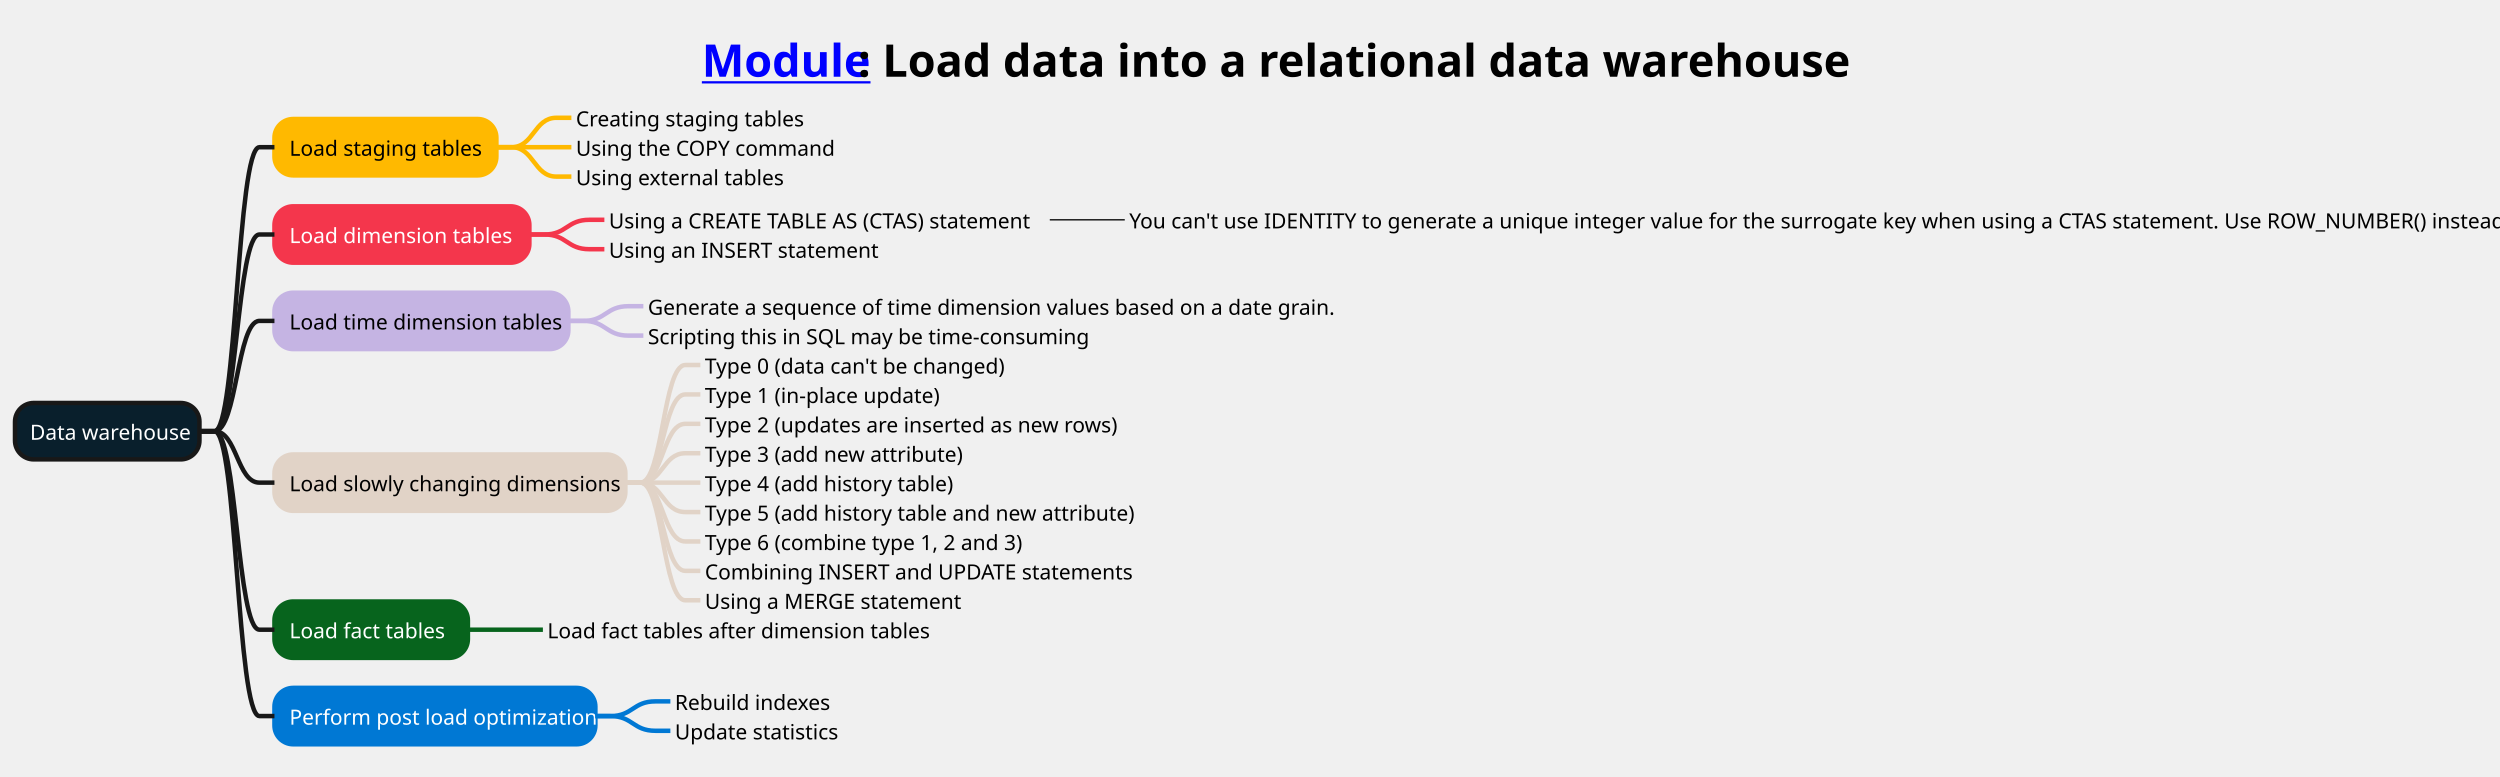
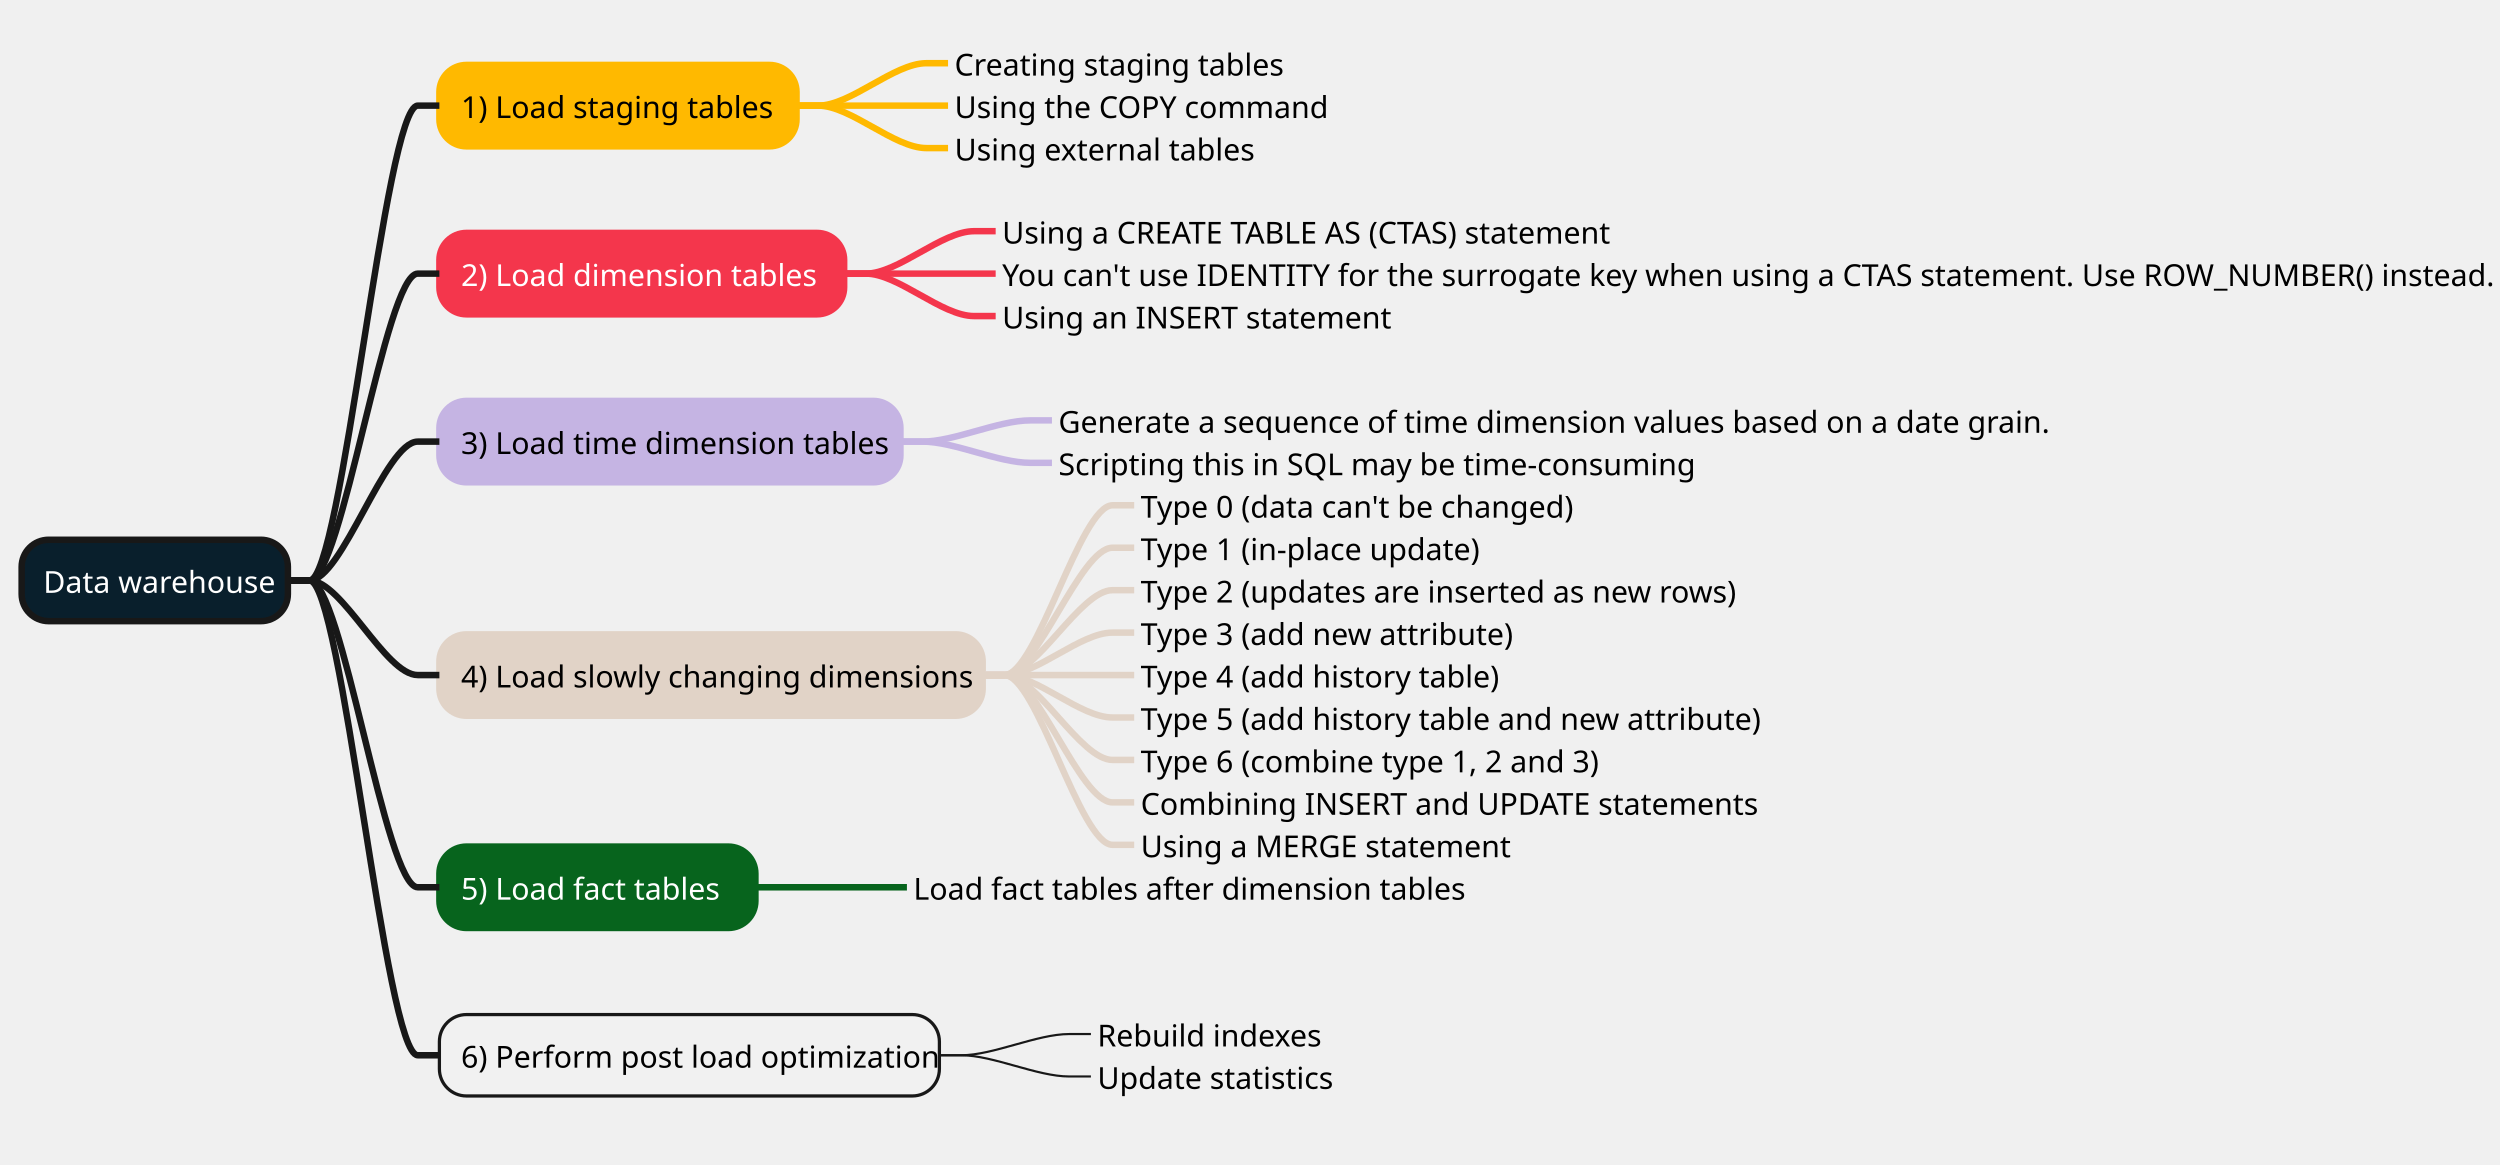
- <svg xmlns="http://www.w3.org/2000/svg" xmlns:xlink="http://www.w3.org/1999/xlink" contentStyleType="text/css" height="518px" preserveAspectRatio="none" style="width:1667px;height:518px;background:#FFFFFF;" version="1.1" viewBox="0 0 1667 518" width="1667px" zoomAndPan="magnify">
+ <svg xmlns="http://www.w3.org/2000/svg" contentStyleType="text/css" height="538px" preserveAspectRatio="none" style="width:1155px;height:538px;background:#FFFFFF;" version="1.1" viewBox="0 0 1155 538" width="1155px" zoomAndPan="magnify">
  <defs />
  <g>
-     <rect fill="none" height="47.734" id="_title" style="stroke:none;stroke-width:1.0;" width="738" x="463" y="15" />
-     <a href="https://learn.microsoft.com/training/modules/load-optimize-data-into-relational-data-warehouse" target="_top" title="https://learn.microsoft.com/training/modules/load-optimize-data-into-relational-data-warehouse" xlink:actuate="onRequest" xlink:href="https://learn.microsoft.com/training/modules/load-optimize-data-into-relational-data-warehouse" xlink:show="new" xlink:title="https://learn.microsoft.com/training/modules/load-optimize-data-into-relational-data-warehouse" xlink:type="simple">
-       <text fill="#0000FF" font-family="sans-serif" font-size="30" font-weight="bold" lengthAdjust="spacing" text-decoration="underline" textLength="104" x="468" y="51.143">Module</text>
-     </a>
-     <text fill="#000000" font-family="sans-serif" font-size="30" font-weight="bold" lengthAdjust="spacing" textLength="624" x="572" y="51.143">: Load data into a relational data warehouse</text>
-     <rect fill="#091F2C" height="37.609" rx="12.5" ry="12.5" style="stroke:#181818;stroke-width:3.0;" width="123" x="10" y="268.707" />
-     <text fill="#FFFFFF" font-family="sans-serif" font-size="14" lengthAdjust="spacing" textLength="103" x="20" y="293.24">Data warehouse</text>
-     <rect fill="#FFB900" height="37.609" rx="12.5" ry="12.5" style="stroke:#FFB900;stroke-width:3.0;" width="148" x="183" y="79.344" />
-     <text fill="#000000" font-family="sans-serif" font-size="14" lengthAdjust="spacing" textLength="124" x="193" y="103.877">Load staging tables</text>
-     <text fill="#000000" font-family="sans-serif" font-size="14" lengthAdjust="spacing" textLength="146" x="384" y="84.268">Creating staging tables</text>
-     <path d="M331,98.148 L341,98.148 C356,98.148 356,78.539 371,78.539 L381,78.539 " fill="none" style="stroke:#FFB900;stroke-width:3.0;" />
-     <text fill="#000000" font-family="sans-serif" font-size="14" lengthAdjust="spacing" textLength="167" x="384" y="103.877">Using the COPY command</text>
-     <path d="M331,98.148 L341,98.148 C356,98.148 356,98.148 371,98.148 L381,98.148 " fill="none" style="stroke:#FFB900;stroke-width:3.0;" />
-     <text fill="#000000" font-family="sans-serif" font-size="14" lengthAdjust="spacing" textLength="131" x="384" y="123.486">Using external tables</text>
-     <path d="M331,98.148 L341,98.148 C356,98.148 356,117.758 371,117.758 L381,117.758 " fill="none" style="stroke:#FFB900;stroke-width:3.0;" />
-     <path d="M133,287.512 L143,287.512 C158,287.512 158,98.148 173,98.148 L183,98.148 " fill="none" style="stroke:#181818;stroke-width:3.0;" />
-     <rect fill="#F4364C" height="37.609" rx="12.5" ry="12.5" style="stroke:#F4364C;stroke-width:3.0;" width="170" x="183" y="137.562" />
-     <text fill="#FFFFFF" font-family="sans-serif" font-size="14" lengthAdjust="spacing" textLength="142" x="193" y="162.096">Load dimension tables</text>
-     <text fill="#000000" font-family="sans-serif" font-size="14" lengthAdjust="spacing" textLength="294" x="406" y="152.291">Using a CREATE TABLE AS (CTAS) statement</text>
-     <text fill="#000000" font-family="sans-serif" font-size="14" lengthAdjust="spacing" textLength="902" x="753" y="152.291">You can't use IDENTITY to generate a unique integer value for the surrogate key when using a CTAS statement. Use ROW_NUMBER() instead.</text>
-     <path d="M700,146.562 L710,146.562 C725,146.562 725,146.562 740,146.562 L750,146.562 " fill="none" style="stroke:#181818;stroke-width:1.0;" />
-     <path d="M353,156.367 L363,156.367 C378,156.367 378,146.562 393,146.562 L403,146.562 " fill="none" style="stroke:#F4364C;stroke-width:3.0;" />
-     <text fill="#000000" font-family="sans-serif" font-size="14" lengthAdjust="spacing" textLength="174" x="406" y="171.9">Using an INSERT statement</text>
-     <path d="M353,156.367 L363,156.367 C378,156.367 378,166.172 393,166.172 L403,166.172 " fill="none" style="stroke:#F4364C;stroke-width:3.0;" />
-     <path d="M133,287.512 L143,287.512 C158,287.512 158,156.367 173,156.367 L183,156.367 " fill="none" style="stroke:#181818;stroke-width:3.0;" />
-     <rect fill="#C5B4E3" height="37.609" rx="12.5" ry="12.5" style="stroke:#C5B4E3;stroke-width:3.0;" width="196" x="183" y="195.172" />
-     <text fill="#000000" font-family="sans-serif" font-size="14" lengthAdjust="spacing" textLength="172" x="193" y="219.705">Load time dimension tables</text>
-     <text fill="#000000" font-family="sans-serif" font-size="14" lengthAdjust="spacing" textLength="444" x="432" y="209.9">Generate a sequence of time dimension values based on a date grain.</text>
-     <path d="M379,213.977 L389,213.977 C404,213.977 404,204.172 419,204.172 L429,204.172 " fill="none" style="stroke:#C5B4E3;stroke-width:3.0;" />
-     <text fill="#000000" font-family="sans-serif" font-size="14" lengthAdjust="spacing" textLength="281" x="432" y="229.51">Scripting this in SQL may be time-consuming</text>
-     <path d="M379,213.977 L389,213.977 C404,213.977 404,223.781 419,223.781 L429,223.781 " fill="none" style="stroke:#C5B4E3;stroke-width:3.0;" />
-     <path d="M133,287.512 L143,287.512 C158,287.512 158,213.977 173,213.977 L183,213.977 " fill="none" style="stroke:#181818;stroke-width:3.0;" />
-     <rect fill="#E1D3C7" height="37.609" rx="12.5" ry="12.5" style="stroke:#E1D3C7;stroke-width:3.0;" width="234" x="183" y="303.023" />
-     <text fill="#000000" font-family="sans-serif" font-size="14" lengthAdjust="spacing" textLength="210" x="193" y="327.557">Load slowly changing dimensions</text>
-     <text fill="#000000" font-family="sans-serif" font-size="14" lengthAdjust="spacing" textLength="199" x="470" y="249.119">Type 0 (data can't be changed)</text>
-     <path d="M417,321.828 L427,321.828 C442,321.828 442,243.391 457,243.391 L467,243.391 " fill="none" style="stroke:#E1D3C7;stroke-width:3.0;" />
-     <text fill="#000000" font-family="sans-serif" font-size="14" lengthAdjust="spacing" textLength="156" x="470" y="268.728">Type 1 (in-place update)</text>
-     <path d="M417,321.828 L427,321.828 C442,321.828 442,263 457,263 L467,263 " fill="none" style="stroke:#E1D3C7;stroke-width:3.0;" />
-     <text fill="#000000" font-family="sans-serif" font-size="14" lengthAdjust="spacing" textLength="270" x="470" y="288.338">Type 2 (updates are inserted as new rows)</text>
-     <path d="M417,321.828 L427,321.828 C442,321.828 442,282.609 457,282.609 L467,282.609 " fill="none" style="stroke:#E1D3C7;stroke-width:3.0;" />
-     <text fill="#000000" font-family="sans-serif" font-size="14" lengthAdjust="spacing" textLength="167" x="470" y="307.947">Type 3 (add new attribute)</text>
-     <path d="M417,321.828 L427,321.828 C442,321.828 442,302.219 457,302.219 L467,302.219 " fill="none" style="stroke:#E1D3C7;stroke-width:3.0;" />
-     <text fill="#000000" font-family="sans-serif" font-size="14" lengthAdjust="spacing" textLength="163" x="470" y="327.557">Type 4 (add history table)</text>
-     <path d="M417,321.828 L427,321.828 C442,321.828 442,321.828 457,321.828 L467,321.828 " fill="none" style="stroke:#E1D3C7;stroke-width:3.0;" />
-     <text fill="#000000" font-family="sans-serif" font-size="14" lengthAdjust="spacing" textLength="276" x="470" y="347.166">Type 5 (add history table and new attribute)</text>
-     <path d="M417,321.828 L427,321.828 C442,321.828 442,341.438 457,341.438 L467,341.438 " fill="none" style="stroke:#E1D3C7;stroke-width:3.0;" />
-     <text fill="#000000" font-family="sans-serif" font-size="14" lengthAdjust="spacing" textLength="210" x="470" y="366.775">Type 6 (combine type 1, 2 and 3)</text>
-     <path d="M417,321.828 L427,321.828 C442,321.828 442,361.047 457,361.047 L467,361.047 " fill="none" style="stroke:#E1D3C7;stroke-width:3.0;" />
-     <text fill="#000000" font-family="sans-serif" font-size="14" lengthAdjust="spacing" textLength="280" x="470" y="386.385">Combining INSERT and UPDATE statements</text>
-     <path d="M417,321.828 L427,321.828 C442,321.828 442,380.656 457,380.656 L467,380.656 " fill="none" style="stroke:#E1D3C7;stroke-width:3.0;" />
-     <text fill="#000000" font-family="sans-serif" font-size="14" lengthAdjust="spacing" textLength="167" x="470" y="405.994">Using a MERGE statement</text>
-     <path d="M417,321.828 L427,321.828 C442,321.828 442,400.266 457,400.266 L467,400.266 " fill="none" style="stroke:#E1D3C7;stroke-width:3.0;" />
-     <path d="M133,287.512 L143,287.512 C158,287.512 158,321.828 173,321.828 L183,321.828 " fill="none" style="stroke:#181818;stroke-width:3.0;" />
-     <rect fill="#07641D" height="37.609" rx="12.5" ry="12.5" style="stroke:#07641D;stroke-width:3.0;" width="129" x="183" y="401.07" />
-     <text fill="#FFFFFF" font-family="sans-serif" font-size="14" lengthAdjust="spacing" textLength="101" x="193" y="425.603">Load fact tables</text>
-     <text fill="#000000" font-family="sans-serif" font-size="14" lengthAdjust="spacing" textLength="244" x="365" y="425.603">Load fact tables after dimension tables</text>
-     <path d="M312,419.875 L322,419.875 C337,419.875 337,419.875 352,419.875 L362,419.875 " fill="none" style="stroke:#07641D;stroke-width:3.0;" />
-     <path d="M133,287.512 L143,287.512 C158,287.512 158,419.875 173,419.875 L183,419.875 " fill="none" style="stroke:#181818;stroke-width:3.0;" />
-     <rect fill="#0078D4" height="37.609" rx="12.5" ry="12.5" style="stroke:#0078D4;stroke-width:3.0;" width="214" x="183" y="458.68" />
-     <text fill="#FFFFFF" font-family="sans-serif" font-size="14" lengthAdjust="spacing" textLength="190" x="193" y="483.213">Perform post load optimization</text>
-     <text fill="#000000" font-family="sans-serif" font-size="14" lengthAdjust="spacing" textLength="100" x="450" y="473.408">Rebuild indexes</text>
-     <path d="M397,477.484 L407,477.484 C422,477.484 422,467.68 437,467.68 L447,467.68 " fill="none" style="stroke:#0078D4;stroke-width:3.0;" />
-     <text fill="#000000" font-family="sans-serif" font-size="14" lengthAdjust="spacing" textLength="103" x="450" y="493.018">Update statistics</text>
-     <path d="M397,477.484 L407,477.484 C422,477.484 422,487.289 437,487.289 L447,487.289 " fill="none" style="stroke:#0078D4;stroke-width:3.0;" />
-     <path d="M133,287.512 L143,287.512 C158,287.512 158,477.484 173,477.484 L183,477.484 " fill="none" style="stroke:#181818;stroke-width:3.0;" />
+     <rect fill="#091F2C" height="37.609" rx="12.5" ry="12.5" style="stroke:#181818;stroke-width:3.0;" width="123" x="10" y="249.363" />
+     <text fill="#FFFFFF" font-family="sans-serif" font-size="14" lengthAdjust="spacing" textLength="103" x="20" y="273.897">Data warehouse</text>
+     <rect fill="#FFB900" height="37.609" rx="12.5" ry="12.5" style="stroke:#FFB900;stroke-width:3.0;" width="165" x="203" y="30" />
+     <text fill="#000000" font-family="sans-serif" font-size="14" lengthAdjust="spacing" textLength="141" x="213" y="54.533">1) Load staging tables</text>
+     <text fill="#000000" font-family="sans-serif" font-size="14" lengthAdjust="spacing" textLength="146" x="441" y="34.924">Creating staging tables</text>
+     <path d="M368,48.805 L378,48.805 C393,48.805 413,29.195 428,29.195 L438,29.195 " fill="none" style="stroke:#FFB900;stroke-width:3.0;" />
+     <text fill="#000000" font-family="sans-serif" font-size="14" lengthAdjust="spacing" textLength="167" x="441" y="54.533">Using the COPY command</text>
+     <path d="M368,48.805 L378,48.805 C393,48.805 413,48.805 428,48.805 L438,48.805 " fill="none" style="stroke:#FFB900;stroke-width:3.0;" />
+     <text fill="#000000" font-family="sans-serif" font-size="14" lengthAdjust="spacing" textLength="131" x="441" y="74.143">Using external tables</text>
+     <path d="M368,48.805 L378,48.805 C393,48.805 413,68.414 428,68.414 L438,68.414 " fill="none" style="stroke:#FFB900;stroke-width:3.0;" />
+     <path d="M133,268.168 L143,268.168 C158,268.168 178,48.805 193,48.805 L203,48.805 " fill="none" style="stroke:#181818;stroke-width:3.0;" />
+     <rect fill="#F4364C" height="37.609" rx="12.5" ry="12.5" style="stroke:#F4364C;stroke-width:3.0;" width="187" x="203" y="107.609" />
+     <text fill="#FFFFFF" font-family="sans-serif" font-size="14" lengthAdjust="spacing" textLength="159" x="213" y="132.143">2) Load dimension tables</text>
+     <text fill="#000000" font-family="sans-serif" font-size="14" lengthAdjust="spacing" textLength="294" x="463" y="112.533">Using a CREATE TABLE AS (CTAS) statement</text>
+     <path d="M390,126.414 L400,126.414 C415,126.414 435,106.805 450,106.805 L460,106.805 " fill="none" style="stroke:#F4364C;stroke-width:3.0;" />
+     <text fill="#000000" font-family="sans-serif" font-size="14" lengthAdjust="spacing" textLength="680" x="463" y="132.143">You can't use IDENTITY for the surrogate key when using a CTAS statement. Use ROW_NUMBER() instead.</text>
+     <path d="M390,126.414 L400,126.414 C415,126.414 435,126.414 450,126.414 L460,126.414 " fill="none" style="stroke:#F4364C;stroke-width:3.0;" />
+     <text fill="#000000" font-family="sans-serif" font-size="14" lengthAdjust="spacing" textLength="174" x="463" y="151.752">Using an INSERT statement</text>
+     <path d="M390,126.414 L400,126.414 C415,126.414 435,146.023 450,146.023 L460,146.023 " fill="none" style="stroke:#F4364C;stroke-width:3.0;" />
+     <path d="M133,268.168 L143,268.168 C158,268.168 178,126.414 193,126.414 L203,126.414 " fill="none" style="stroke:#181818;stroke-width:3.0;" />
+     <rect fill="#C5B4E3" height="37.609" rx="12.5" ry="12.5" style="stroke:#C5B4E3;stroke-width:3.0;" width="213" x="203" y="185.219" />
+     <text fill="#000000" font-family="sans-serif" font-size="14" lengthAdjust="spacing" textLength="189" x="213" y="209.752">3) Load time dimension tables</text>
+     <text fill="#000000" font-family="sans-serif" font-size="14" lengthAdjust="spacing" textLength="444" x="489" y="199.947">Generate a sequence of time dimension values based on a date grain.</text>
+     <path d="M416,204.023 L426,204.023 C441,204.023 461,194.219 476,194.219 L486,194.219 " fill="none" style="stroke:#C5B4E3;stroke-width:3.0;" />
+     <text fill="#000000" font-family="sans-serif" font-size="14" lengthAdjust="spacing" textLength="281" x="489" y="219.557">Scripting this in SQL may be time-consuming</text>
+     <path d="M416,204.023 L426,204.023 C441,204.023 461,213.828 476,213.828 L486,213.828 " fill="none" style="stroke:#C5B4E3;stroke-width:3.0;" />
+     <path d="M133,268.168 L143,268.168 C158,268.168 178,204.023 193,204.023 L203,204.023 " fill="none" style="stroke:#181818;stroke-width:3.0;" />
+     <rect fill="#E1D3C7" height="37.609" rx="12.5" ry="12.5" style="stroke:#E1D3C7;stroke-width:3.0;" width="251" x="203" y="293.07" />
+     <text fill="#000000" font-family="sans-serif" font-size="14" lengthAdjust="spacing" textLength="227" x="213" y="317.603">4) Load slowly changing dimensions</text>
+     <text fill="#000000" font-family="sans-serif" font-size="14" lengthAdjust="spacing" textLength="199" x="527" y="239.166">Type 0 (data can't be changed)</text>
+     <path d="M454,311.875 L464,311.875 C479,311.875 499,233.438 514,233.438 L524,233.438 " fill="none" style="stroke:#E1D3C7;stroke-width:3.0;" />
+     <text fill="#000000" font-family="sans-serif" font-size="14" lengthAdjust="spacing" textLength="156" x="527" y="258.775">Type 1 (in-place update)</text>
+     <path d="M454,311.875 L464,311.875 C479,311.875 499,253.047 514,253.047 L524,253.047 " fill="none" style="stroke:#E1D3C7;stroke-width:3.0;" />
+     <text fill="#000000" font-family="sans-serif" font-size="14" lengthAdjust="spacing" textLength="270" x="527" y="278.385">Type 2 (updates are inserted as new rows)</text>
+     <path d="M454,311.875 L464,311.875 C479,311.875 499,272.656 514,272.656 L524,272.656 " fill="none" style="stroke:#E1D3C7;stroke-width:3.0;" />
+     <text fill="#000000" font-family="sans-serif" font-size="14" lengthAdjust="spacing" textLength="167" x="527" y="297.994">Type 3 (add new attribute)</text>
+     <path d="M454,311.875 L464,311.875 C479,311.875 499,292.266 514,292.266 L524,292.266 " fill="none" style="stroke:#E1D3C7;stroke-width:3.0;" />
+     <text fill="#000000" font-family="sans-serif" font-size="14" lengthAdjust="spacing" textLength="163" x="527" y="317.603">Type 4 (add history table)</text>
+     <path d="M454,311.875 L464,311.875 C479,311.875 499,311.875 514,311.875 L524,311.875 " fill="none" style="stroke:#E1D3C7;stroke-width:3.0;" />
+     <text fill="#000000" font-family="sans-serif" font-size="14" lengthAdjust="spacing" textLength="276" x="527" y="337.213">Type 5 (add history table and new attribute)</text>
+     <path d="M454,311.875 L464,311.875 C479,311.875 499,331.484 514,331.484 L524,331.484 " fill="none" style="stroke:#E1D3C7;stroke-width:3.0;" />
+     <text fill="#000000" font-family="sans-serif" font-size="14" lengthAdjust="spacing" textLength="210" x="527" y="356.822">Type 6 (combine type 1, 2 and 3)</text>
+     <path d="M454,311.875 L464,311.875 C479,311.875 499,351.094 514,351.094 L524,351.094 " fill="none" style="stroke:#E1D3C7;stroke-width:3.0;" />
+     <text fill="#000000" font-family="sans-serif" font-size="14" lengthAdjust="spacing" textLength="280" x="527" y="376.432">Combining INSERT and UPDATE statements</text>
+     <path d="M454,311.875 L464,311.875 C479,311.875 499,370.703 514,370.703 L524,370.703 " fill="none" style="stroke:#E1D3C7;stroke-width:3.0;" />
+     <text fill="#000000" font-family="sans-serif" font-size="14" lengthAdjust="spacing" textLength="167" x="527" y="396.041">Using a MERGE statement</text>
+     <path d="M454,311.875 L464,311.875 C479,311.875 499,390.312 514,390.312 L524,390.312 " fill="none" style="stroke:#E1D3C7;stroke-width:3.0;" />
+     <path d="M133,268.168 L143,268.168 C158,268.168 178,311.875 193,311.875 L203,311.875 " fill="none" style="stroke:#181818;stroke-width:3.0;" />
+     <rect fill="#07641D" height="37.609" rx="12.5" ry="12.5" style="stroke:#07641D;stroke-width:3.0;" width="146" x="203" y="391.117" />
+     <text fill="#FFFFFF" font-family="sans-serif" font-size="14" lengthAdjust="spacing" textLength="118" x="213" y="415.65">5) Load fact tables</text>
+     <text fill="#000000" font-family="sans-serif" font-size="14" lengthAdjust="spacing" textLength="244" x="422" y="415.65">Load fact tables after dimension tables</text>
+     <path d="M349,409.922 L359,409.922 C374,409.922 394,409.922 409,409.922 L419,409.922 " fill="none" style="stroke:#07641D;stroke-width:3.0;" />
+     <path d="M133,268.168 L143,268.168 C158,268.168 178,409.922 193,409.922 L203,409.922 " fill="none" style="stroke:#181818;stroke-width:3.0;" />
+     <rect fill="#F1F1F1" height="37.609" rx="12.5" ry="12.5" style="stroke:#181818;stroke-width:1.5;" width="231" x="203" y="468.727" />
+     <text fill="#000000" font-family="sans-serif" font-size="14" lengthAdjust="spacing" textLength="207" x="213" y="493.26">6) Perform post load optimization</text>
+     <text fill="#000000" font-family="sans-serif" font-size="14" lengthAdjust="spacing" textLength="100" x="507" y="483.455">Rebuild indexes</text>
+     <path d="M434,487.531 L444,487.531 C459,487.531 479,477.727 494,477.727 L504,477.727 " fill="none" style="stroke:#181818;stroke-width:1.0;" />
+     <text fill="#000000" font-family="sans-serif" font-size="14" lengthAdjust="spacing" textLength="103" x="507" y="503.065">Update statistics</text>
+     <path d="M434,487.531 L444,487.531 C459,487.531 479,497.336 494,497.336 L504,497.336 " fill="none" style="stroke:#181818;stroke-width:1.0;" />
+     <path d="M133,268.168 L143,268.168 C158,268.168 178,487.531 193,487.531 L203,487.531 " fill="none" style="stroke:#181818;stroke-width:3.0;" />
  </g>
</svg>
